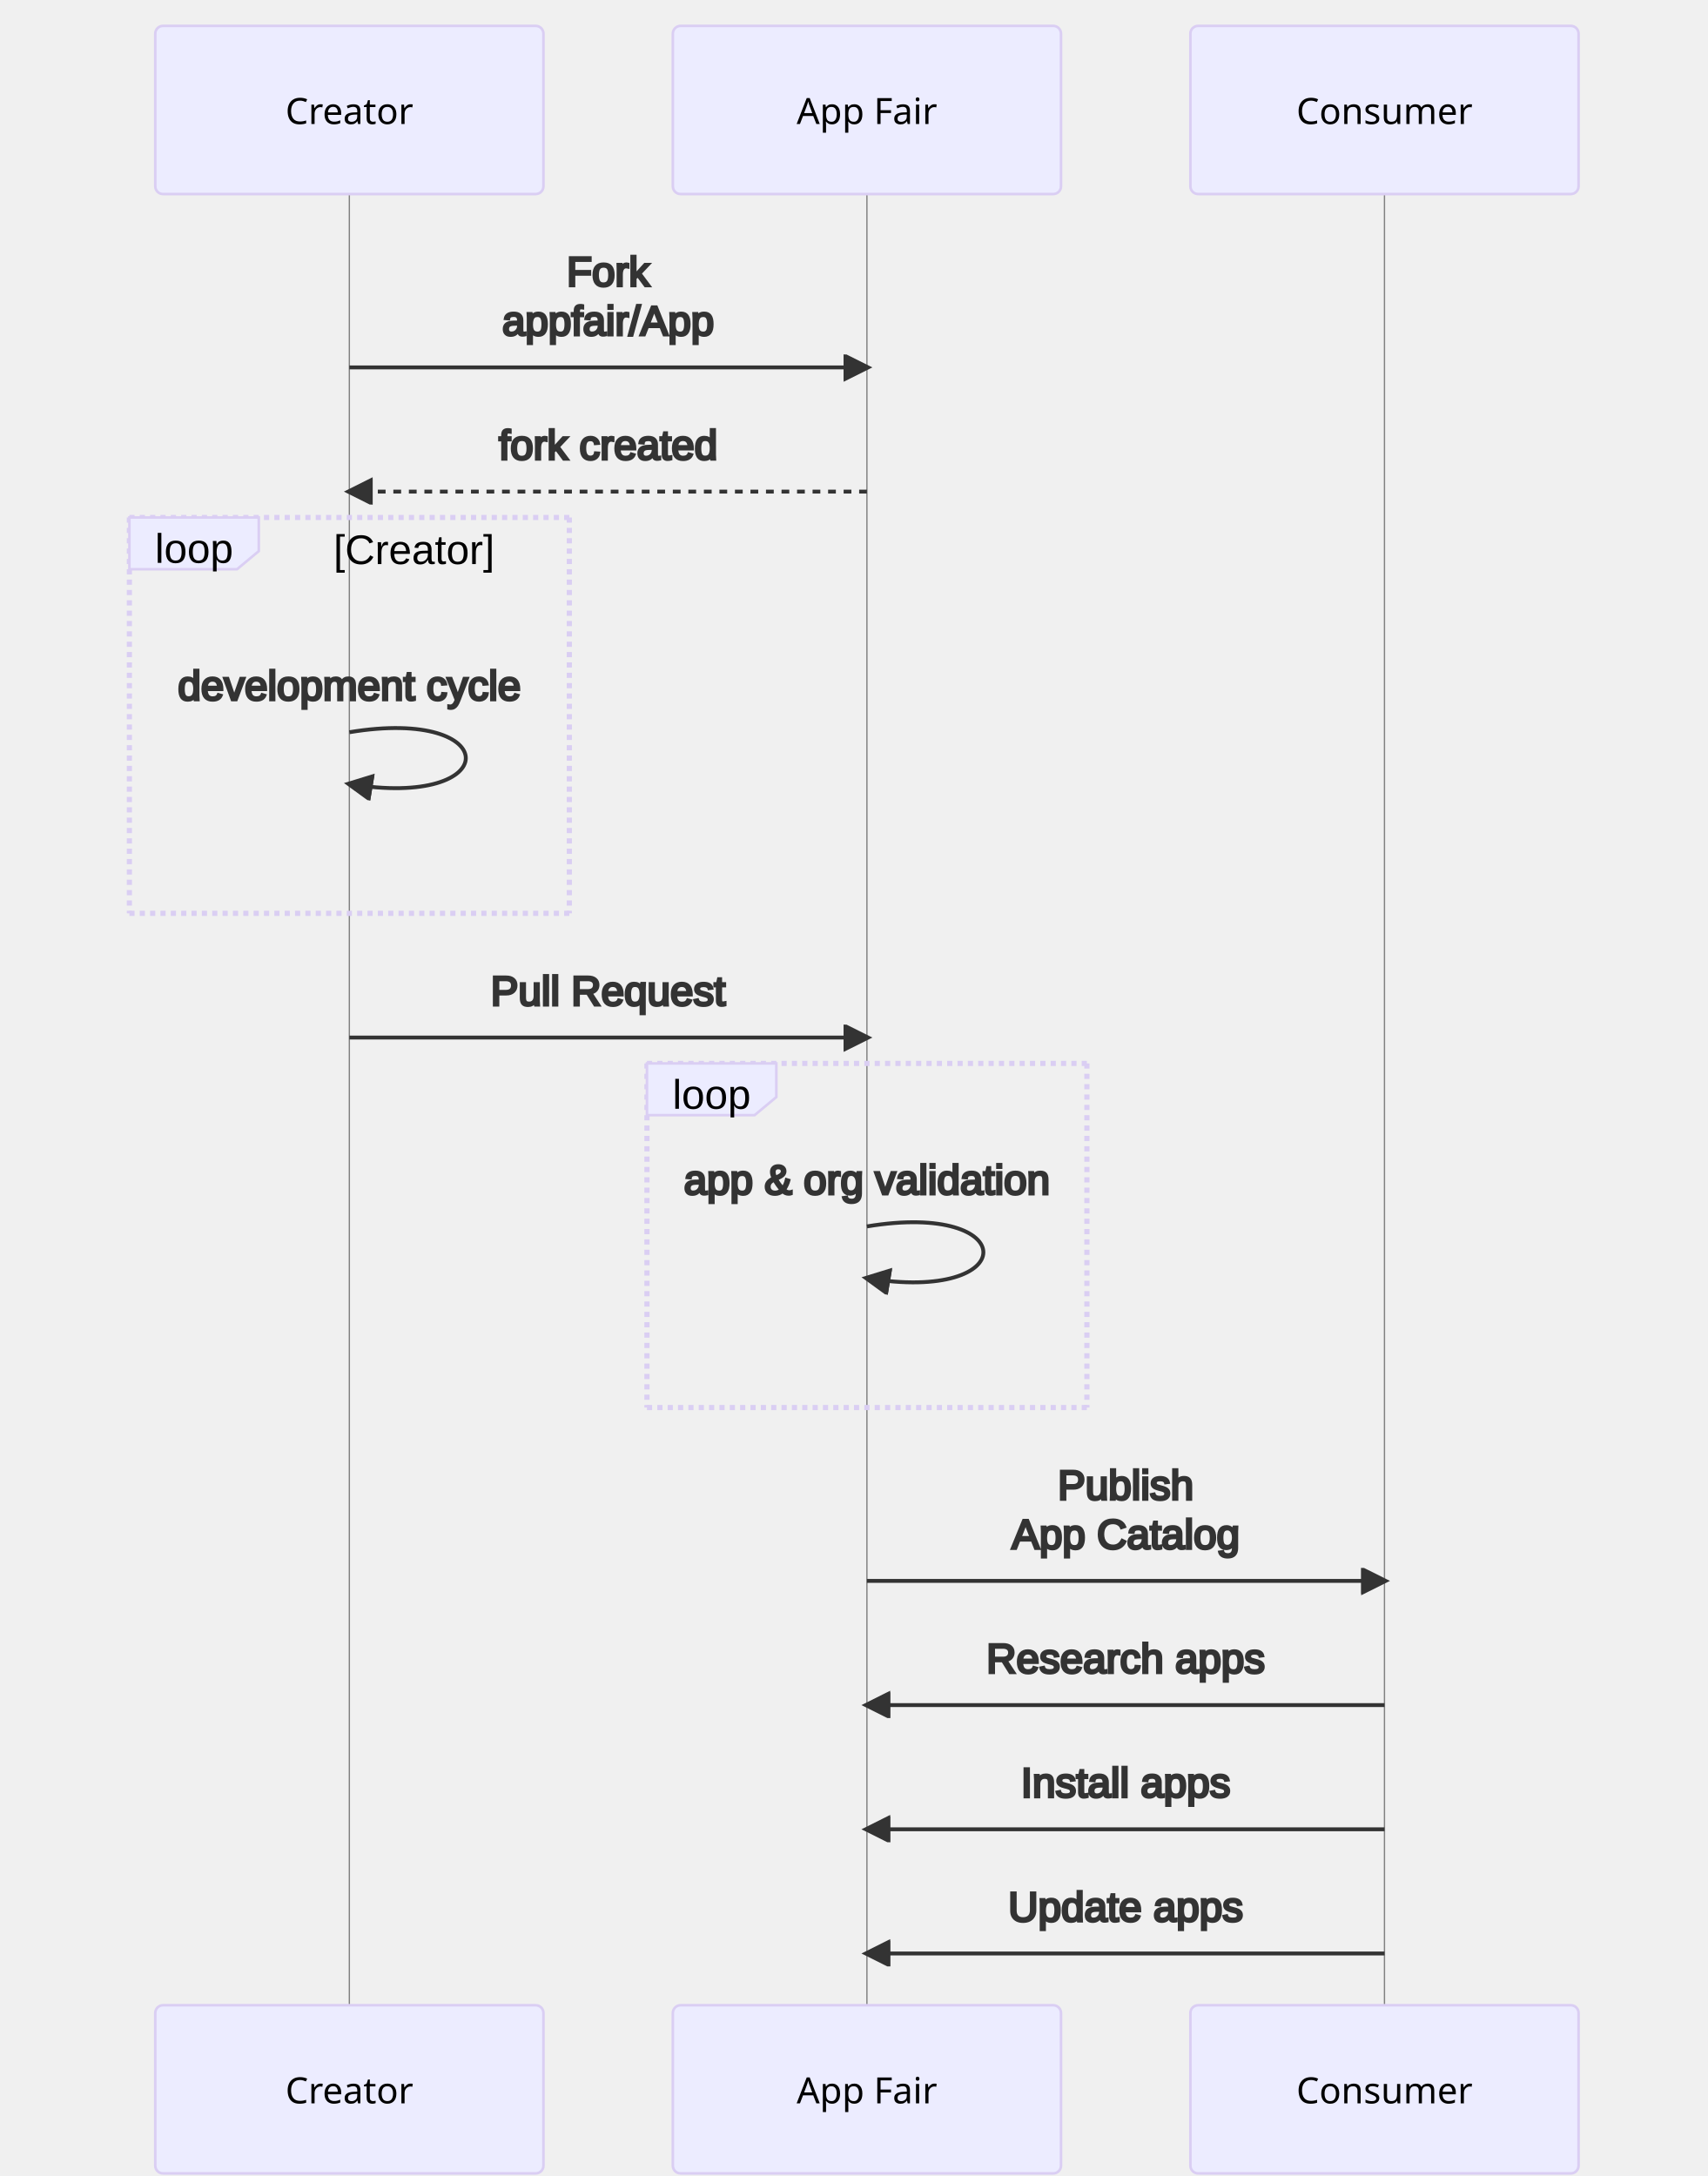
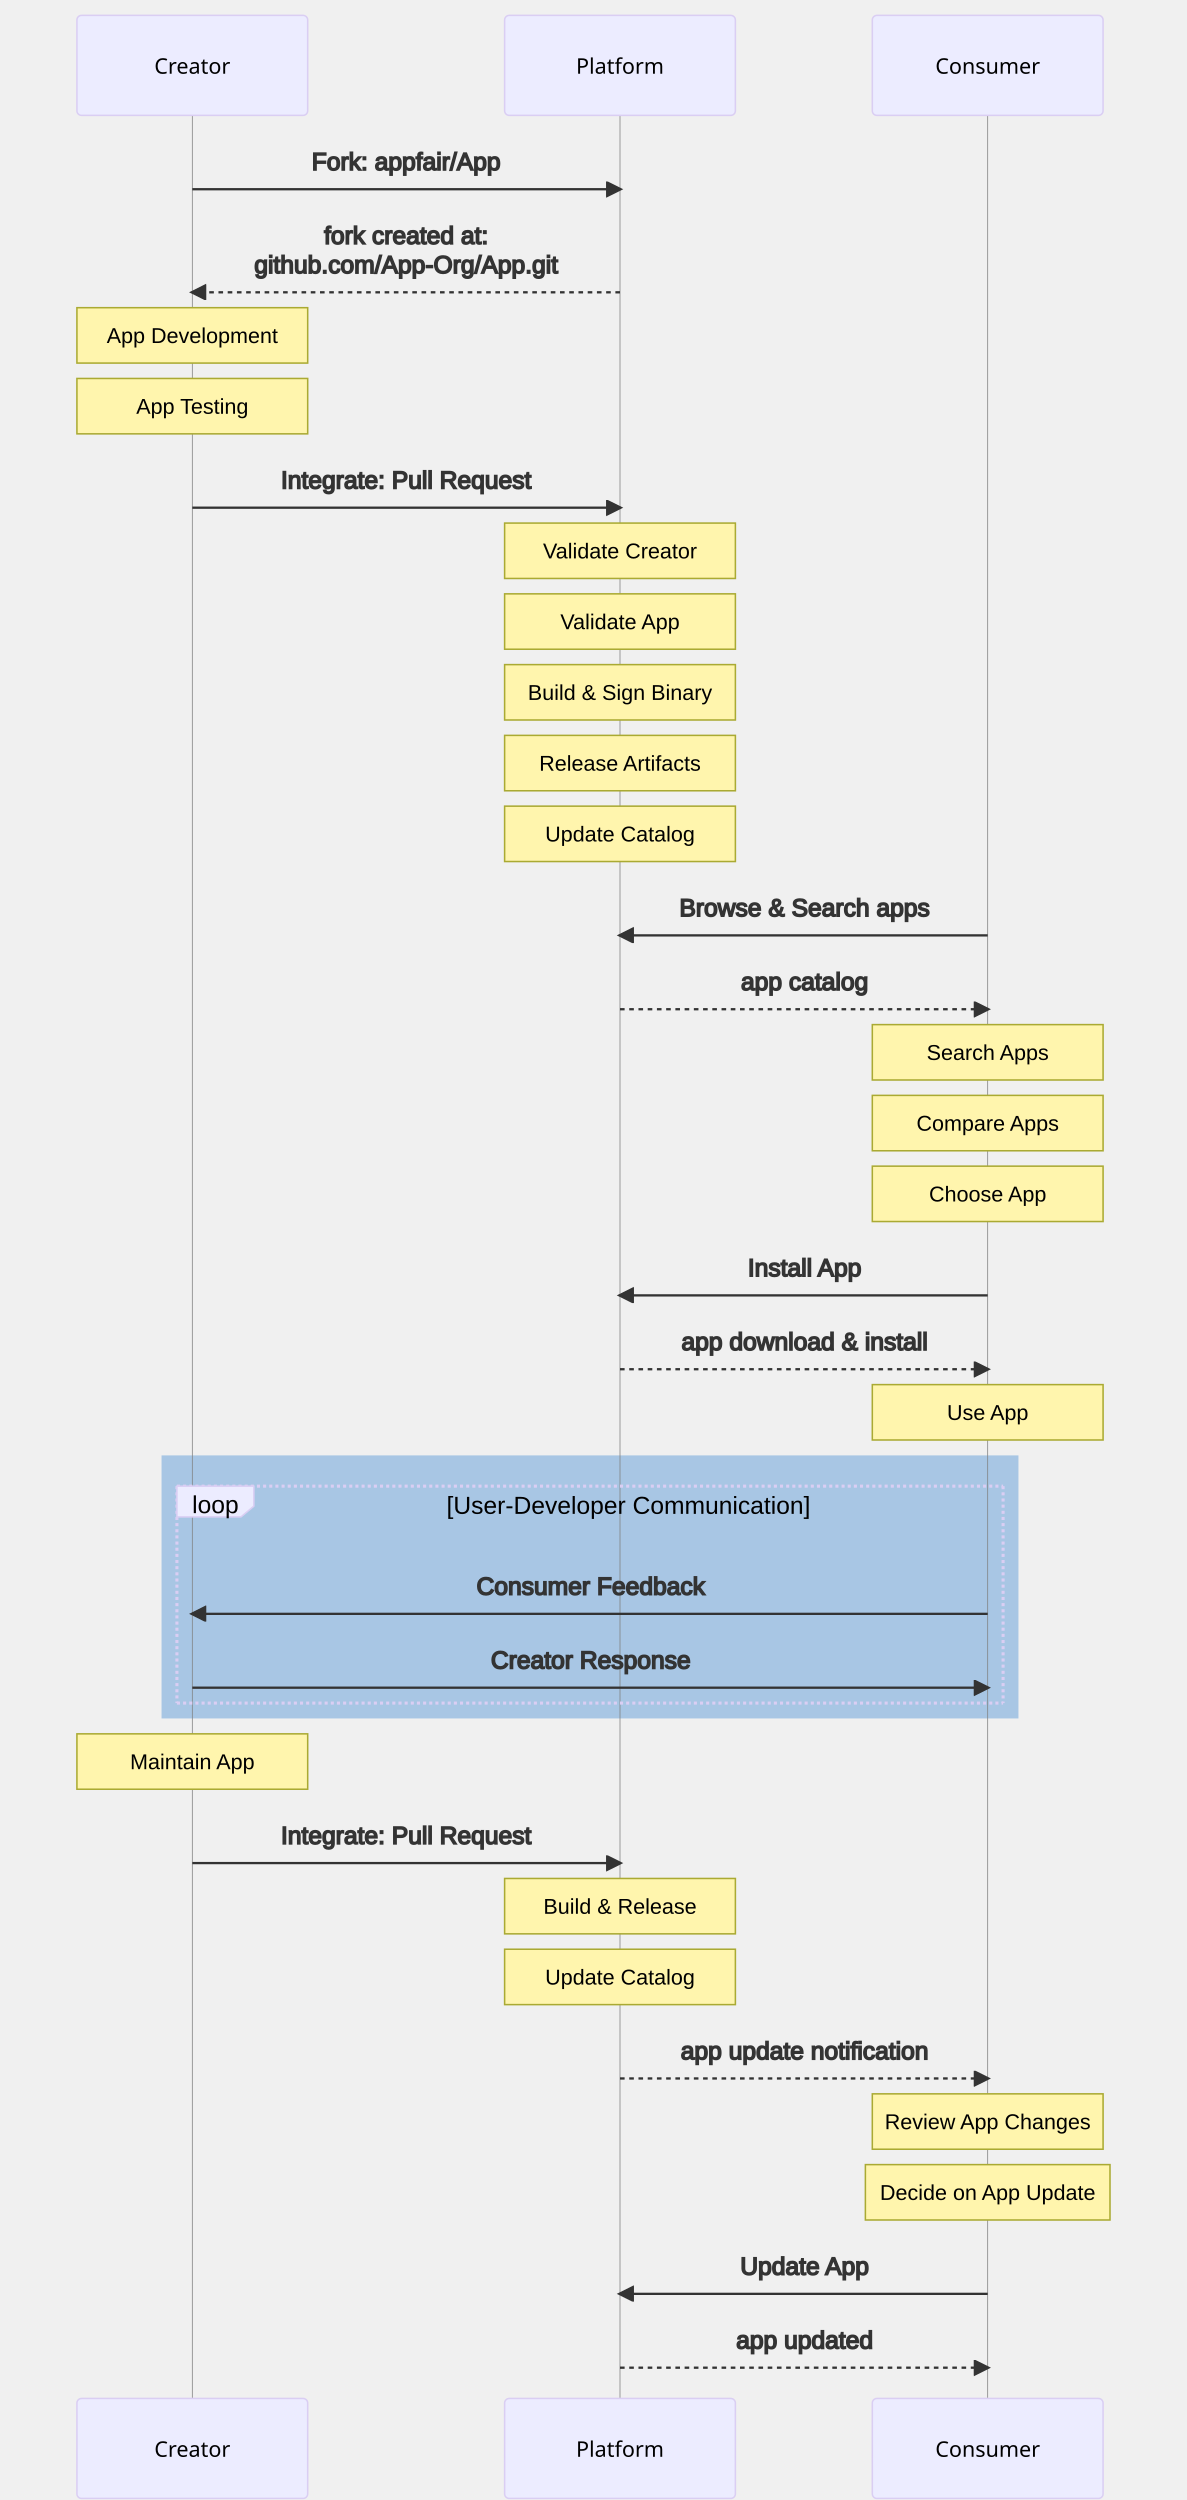
- <svg xmlns="http://www.w3.org/2000/svg" id="mermaid-1628795393086" width="100%" height="841" style="max-width: 660px;" viewBox="-60 -10 660 841">
-   <style>#mermaid-1628795393086{font-family:"trebuchet ms",verdana,arial,sans-serif;font-size:16px;fill:#333;}#mermaid-1628795393086 .error-icon{fill:#552222;}#mermaid-1628795393086 .error-text{fill:#552222;stroke:#552222;}#mermaid-1628795393086 .edge-thickness-normal{stroke-width:2px;}#mermaid-1628795393086 .edge-thickness-thick{stroke-width:3.5px;}#mermaid-1628795393086 .edge-pattern-solid{stroke-dasharray:0;}#mermaid-1628795393086 .edge-pattern-dashed{stroke-dasharray:3;}#mermaid-1628795393086 .edge-pattern-dotted{stroke-dasharray:2;}#mermaid-1628795393086 .marker{fill:#333333;stroke:#333333;}#mermaid-1628795393086 .marker.cross{stroke:#333333;}#mermaid-1628795393086 svg{font-family:"trebuchet ms",verdana,arial,sans-serif;font-size:16px;}#mermaid-1628795393086 .actor{stroke:hsl(259.626,59.777%,87.902%);fill:#ECECFF;}#mermaid-1628795393086 text.actor &gt; tspan{fill:black;stroke:none;}#mermaid-1628795393086 .actor-line{stroke:grey;}#mermaid-1628795393086 .messageLine0{stroke-width:1.5;stroke-dasharray:none;stroke:#333;}#mermaid-1628795393086 .messageLine1{stroke-width:1.5;stroke-dasharray:2,2;stroke:#333;}#mermaid-1628795393086 #arrowhead path{fill:#333;stroke:#333;}#mermaid-1628795393086 .sequenceNumber{fill:white;}#mermaid-1628795393086 #sequencenumber{fill:#333;}#mermaid-1628795393086 #crosshead path{fill:#333;stroke:#333;}#mermaid-1628795393086 .messageText{fill:#333;stroke:#333;}#mermaid-1628795393086 .labelBox{stroke:hsl(259.626,59.777%,87.902%);fill:#ECECFF;}#mermaid-1628795393086 .labelText,#mermaid-1628795393086 .labelText &gt; tspan{fill:black;stroke:none;}#mermaid-1628795393086 .loopText,#mermaid-1628795393086 .loopText &gt; tspan{fill:black;stroke:none;}#mermaid-1628795393086 .loopLine{stroke-width:2px;stroke-dasharray:2,2;stroke:hsl(259.626,59.777%,87.902%);fill:hsl(259.626,59.777%,87.902%);}#mermaid-1628795393086 .note{stroke:#aaaa33;fill:#fff5ad;}#mermaid-1628795393086 .noteText,#mermaid-1628795393086 .noteText &gt; tspan{fill:black;stroke:none;}#mermaid-1628795393086 .activation0{fill:#f4f4f4;stroke:#666;}#mermaid-1628795393086 .activation1{fill:#f4f4f4;stroke:#666;}#mermaid-1628795393086 .activation2{fill:#f4f4f4;stroke:#666;}#mermaid-1628795393086:root{--mermaid-font-family:"trebuchet ms",verdana,arial,sans-serif;}</style>
+ <svg xmlns="http://www.w3.org/2000/svg" id="mermaid-1628796962289" width="100%" height="1625" style="max-width: 771.5px;" viewBox="-50 -10 771.5 1625">
+   <rect x="55" y="936" fill="rgb(0, 100, 200, 0.3)" width="557" height="171" class="rect" />
+   <style>#mermaid-1628796962289{font-family:"trebuchet ms",verdana,arial,sans-serif;font-size:16px;fill:#333;}#mermaid-1628796962289 .error-icon{fill:#552222;}#mermaid-1628796962289 .error-text{fill:#552222;stroke:#552222;}#mermaid-1628796962289 .edge-thickness-normal{stroke-width:2px;}#mermaid-1628796962289 .edge-thickness-thick{stroke-width:3.5px;}#mermaid-1628796962289 .edge-pattern-solid{stroke-dasharray:0;}#mermaid-1628796962289 .edge-pattern-dashed{stroke-dasharray:3;}#mermaid-1628796962289 .edge-pattern-dotted{stroke-dasharray:2;}#mermaid-1628796962289 .marker{fill:#333333;stroke:#333333;}#mermaid-1628796962289 .marker.cross{stroke:#333333;}#mermaid-1628796962289 svg{font-family:"trebuchet ms",verdana,arial,sans-serif;font-size:16px;}#mermaid-1628796962289 .actor{stroke:hsl(259.626,59.777%,87.902%);fill:#ECECFF;}#mermaid-1628796962289 text.actor &gt; tspan{fill:black;stroke:none;}#mermaid-1628796962289 .actor-line{stroke:grey;}#mermaid-1628796962289 .messageLine0{stroke-width:1.5;stroke-dasharray:none;stroke:#333;}#mermaid-1628796962289 .messageLine1{stroke-width:1.5;stroke-dasharray:2,2;stroke:#333;}#mermaid-1628796962289 #arrowhead path{fill:#333;stroke:#333;}#mermaid-1628796962289 .sequenceNumber{fill:white;}#mermaid-1628796962289 #sequencenumber{fill:#333;}#mermaid-1628796962289 #crosshead path{fill:#333;stroke:#333;}#mermaid-1628796962289 .messageText{fill:#333;stroke:#333;}#mermaid-1628796962289 .labelBox{stroke:hsl(259.626,59.777%,87.902%);fill:#ECECFF;}#mermaid-1628796962289 .labelText,#mermaid-1628796962289 .labelText &gt; tspan{fill:black;stroke:none;}#mermaid-1628796962289 .loopText,#mermaid-1628796962289 .loopText &gt; tspan{fill:black;stroke:none;}#mermaid-1628796962289 .loopLine{stroke-width:2px;stroke-dasharray:2,2;stroke:hsl(259.626,59.777%,87.902%);fill:hsl(259.626,59.777%,87.902%);}#mermaid-1628796962289 .note{stroke:#aaaa33;fill:#fff5ad;}#mermaid-1628796962289 .noteText,#mermaid-1628796962289 .noteText &gt; tspan{fill:black;stroke:none;}#mermaid-1628796962289 .activation0{fill:#f4f4f4;stroke:#666;}#mermaid-1628796962289 .activation1{fill:#f4f4f4;stroke:#666;}#mermaid-1628796962289 .activation2{fill:#f4f4f4;stroke:#666;}#mermaid-1628796962289:root{--mermaid-font-family:"trebuchet ms",verdana,arial,sans-serif;}</style>
  <g />
  <g>
-     <line id="actor0" x1="75" y1="5" x2="75" y2="830" class="actor-line" stroke-width="0.5px" stroke="#999" />
+     <line id="actor0" x1="75" y1="5" x2="75" y2="1614" class="actor-line" stroke-width="0.5px" stroke="#999" />
    <rect x="0" y="0" fill="#eaeaea" stroke="#666" width="150" height="65" rx="3" ry="3" class="actor" />
    <text x="75" y="32.5" dominant-baseline="central" alignment-baseline="central" class="actor" style="text-anchor: middle; font-size: 14px; font-weight: 400; font-family: Open-Sans, sans-serif;">
      <tspan x="75" dy="0">Creator</tspan>
    </text>
  </g>
  <g>
-     <line id="actor1" x1="275" y1="5" x2="275" y2="830" class="actor-line" stroke-width="0.5px" stroke="#999" />
-     <rect x="200" y="0" fill="#eaeaea" stroke="#666" width="150" height="65" rx="3" ry="3" class="actor" />
-     <text x="275" y="32.5" dominant-baseline="central" alignment-baseline="central" class="actor" style="text-anchor: middle; font-size: 14px; font-weight: 400; font-family: Open-Sans, sans-serif;">
-       <tspan x="275" dy="0">App Fair</tspan>
+     <line id="actor1" x1="353" y1="5" x2="353" y2="1614" class="actor-line" stroke-width="0.5px" stroke="#999" />
+     <rect x="278" y="0" fill="#eaeaea" stroke="#666" width="150" height="65" rx="3" ry="3" class="actor" />
+     <text x="353" y="32.5" dominant-baseline="central" alignment-baseline="central" class="actor" style="text-anchor: middle; font-size: 14px; font-weight: 400; font-family: Open-Sans, sans-serif;">
+       <tspan x="353" dy="0">Platform</tspan>
    </text>
  </g>
  <g>
-     <line id="actor2" x1="475" y1="5" x2="475" y2="830" class="actor-line" stroke-width="0.5px" stroke="#999" />
-     <rect x="400" y="0" fill="#eaeaea" stroke="#666" width="150" height="65" rx="3" ry="3" class="actor" />
-     <text x="475" y="32.5" dominant-baseline="central" alignment-baseline="central" class="actor" style="text-anchor: middle; font-size: 14px; font-weight: 400; font-family: Open-Sans, sans-serif;">
-       <tspan x="475" dy="0">Consumer</tspan>
+     <line id="actor2" x1="592" y1="5" x2="592" y2="1614" class="actor-line" stroke-width="0.5px" stroke="#999" />
+     <rect x="517" y="0" fill="#eaeaea" stroke="#666" width="150" height="65" rx="3" ry="3" class="actor" />
+     <text x="592" y="32.5" dominant-baseline="central" alignment-baseline="central" class="actor" style="text-anchor: middle; font-size: 14px; font-weight: 400; font-family: Open-Sans, sans-serif;">
+       <tspan x="592" dy="0">Consumer</tspan>
    </text>
  </g>
  <defs>
    <marker id="arrowhead" refX="9" refY="5" markerUnits="userSpaceOnUse" markerWidth="12" markerHeight="12" orient="auto">
      <path d="M 0 0 L 10 5 L 0 10 z" />
    </marker>
  </defs>
  <defs>
    <marker id="crosshead" markerWidth="15" markerHeight="8" orient="auto" refX="16" refY="4">
      <path fill="black" stroke="#000000" stroke-width="1px" d="M 9,2 V 6 L16,4 Z" style="stroke-dasharray: 0, 0;" />
      <path fill="none" stroke="#000000" stroke-width="1px" d="M 0,1 L 6,7 M 6,1 L 0,7" style="stroke-dasharray: 0, 0;" />
    </marker>
  </defs>
  <defs>
    <marker id="filled-head" refX="18" refY="7" markerWidth="20" markerHeight="28" orient="auto">
      <path d="M 18,7 L9,13 L14,7 L9,1 Z" />
    </marker>
  </defs>
  <defs>
    <marker id="sequencenumber" refX="15" refY="15" markerWidth="60" markerHeight="40" orient="auto">
      <circle cx="15" cy="15" r="6" />
    </marker>
  </defs>
-   <text x="175" y="80" text-anchor="middle" dominant-baseline="middle" alignment-baseline="middle" class="messageText" dy="1em" style="font-family: &quot;trebuchet ms&quot;, verdana, arial, sans-serif; font-size: 16px; font-weight: 400;">Fork</text>
-   <text x="175" y="99" text-anchor="middle" dominant-baseline="middle" alignment-baseline="middle" class="messageText" dy="1em" style="font-family: &quot;trebuchet ms&quot;, verdana, arial, sans-serif; font-size: 16px; font-weight: 400;">appfair/App</text>
-   <line x1="75" y1="132" x2="275" y2="132" class="messageLine0" stroke-width="2" stroke="none" marker-end="url(#arrowhead)" style="fill: none;" />
-   <text x="175" y="147" text-anchor="middle" dominant-baseline="middle" alignment-baseline="middle" class="messageText" dy="1em" style="font-family: &quot;trebuchet ms&quot;, verdana, arial, sans-serif; font-size: 16px; font-weight: 400;">fork created</text>
-   <line x1="275" y1="180" x2="75" y2="180" class="messageLine1" stroke-width="2" stroke="none" marker-end="url(#arrowhead)" style="stroke-dasharray: 3, 3; fill: none;" />
-   <text x="75" y="240" text-anchor="middle" dominant-baseline="middle" alignment-baseline="middle" class="messageText" dy="1em" style="font-family: &quot;trebuchet ms&quot;, verdana, arial, sans-serif; font-size: 16px; font-weight: 400;">development cycle</text>
-   <path d="M 75,273 C 135,263 135,303 75,293" class="messageLine0" stroke-width="2" stroke="none" marker-end="url(#arrowhead)" style="fill: none;" />
+   <text x="214" y="80" text-anchor="middle" dominant-baseline="middle" alignment-baseline="middle" class="messageText" dy="1em" style="font-family: &quot;trebuchet ms&quot;, verdana, arial, sans-serif; font-size: 16px; font-weight: 400;">Fork: appfair/App</text>
+   <line x1="75" y1="113" x2="353" y2="113" class="messageLine0" stroke-width="2" stroke="none" marker-end="url(#arrowhead)" style="fill: none;" />
+   <text x="214" y="128" text-anchor="middle" dominant-baseline="middle" alignment-baseline="middle" class="messageText" dy="1em" style="font-family: &quot;trebuchet ms&quot;, verdana, arial, sans-serif; font-size: 16px; font-weight: 400;">fork created at:</text>
+   <text x="214" y="147" text-anchor="middle" dominant-baseline="middle" alignment-baseline="middle" class="messageText" dy="1em" style="font-family: &quot;trebuchet ms&quot;, verdana, arial, sans-serif; font-size: 16px; font-weight: 400;">github.com/App-Org/App.git</text>
+   <line x1="353" y1="180" x2="75" y2="180" class="messageLine1" stroke-width="2" stroke="none" marker-end="url(#arrowhead)" style="stroke-dasharray: 3, 3; fill: none;" />
  <g>
-     <line x1="-10" y1="190" x2="160" y2="190" class="loopLine" />
-     <line x1="160" y1="190" x2="160" y2="343" class="loopLine" />
-     <line x1="-10" y1="343" x2="160" y2="343" class="loopLine" />
-     <line x1="-10" y1="190" x2="-10" y2="343" class="loopLine" />
-     <polygon points="-10,190 40,190 40,203 31.6,210 -10,210" class="labelBox" />
-     <text x="15" y="203" text-anchor="middle" dominant-baseline="middle" alignment-baseline="middle" class="labelText" style="font-family: &quot;trebuchet ms&quot;, verdana, arial, sans-serif; font-size: 16px; font-weight: 400;">loop</text>
-     <text x="100" y="208" text-anchor="middle" class="loopText" style="font-family: &quot;trebuchet ms&quot;, verdana, arial, sans-serif; font-size: 16px; font-weight: 400;">
-       <tspan x="100">[Creator]</tspan>
+     <rect x="0" y="190" fill="#EDF2AE" stroke="#666" width="150" height="36" rx="0" ry="0" class="note" />
+     <text x="75" y="195" text-anchor="middle" dominant-baseline="middle" alignment-baseline="middle" class="noteText" dy="1em" style="font-family: &quot;trebuchet ms&quot;, verdana, arial, sans-serif; font-size: 14px; font-weight: 400;">
+       <tspan x="75">App Development</tspan>
    </text>
  </g>
-   <text x="175" y="358" text-anchor="middle" dominant-baseline="middle" alignment-baseline="middle" class="messageText" dy="1em" style="font-family: &quot;trebuchet ms&quot;, verdana, arial, sans-serif; font-size: 16px; font-weight: 400;">Pull Request</text>
-   <line x1="75" y1="391" x2="275" y2="391" class="messageLine0" stroke-width="2" stroke="none" marker-end="url(#arrowhead)" style="fill: none;" />
-   <text x="275" y="431" text-anchor="middle" dominant-baseline="middle" alignment-baseline="middle" class="messageText" dy="1em" style="font-family: &quot;trebuchet ms&quot;, verdana, arial, sans-serif; font-size: 16px; font-weight: 400;">app &amp; org validation</text>
-   <path d="M 275,464 C 335,454 335,494 275,484" class="messageLine0" stroke-width="2" stroke="none" marker-end="url(#arrowhead)" style="fill: none;" />
  <g>
-     <line x1="190" y1="401" x2="360" y2="401" class="loopLine" />
-     <line x1="360" y1="401" x2="360" y2="534" class="loopLine" />
-     <line x1="190" y1="534" x2="360" y2="534" class="loopLine" />
-     <line x1="190" y1="401" x2="190" y2="534" class="loopLine" />
-     <polygon points="190,401 240,401 240,414 231.6,421 190,421" class="labelBox" />
-     <text x="215" y="414" text-anchor="middle" dominant-baseline="middle" alignment-baseline="middle" class="labelText" style="font-family: &quot;trebuchet ms&quot;, verdana, arial, sans-serif; font-size: 16px; font-weight: 400;">loop</text>
-     <text x="300" y="419" text-anchor="middle" class="loopText" style="font-family: &quot;trebuchet ms&quot;, verdana, arial, sans-serif; font-size: 16px; font-weight: 400;">
-       <tspan x="300" />
+     <rect x="0" y="236" fill="#EDF2AE" stroke="#666" width="150" height="36" rx="0" ry="0" class="note" />
+     <text x="75" y="241" text-anchor="middle" dominant-baseline="middle" alignment-baseline="middle" class="noteText" dy="1em" style="font-family: &quot;trebuchet ms&quot;, verdana, arial, sans-serif; font-size: 14px; font-weight: 400;">
+       <tspan x="75">App Testing</tspan>
    </text>
  </g>
-   <text x="375" y="549" text-anchor="middle" dominant-baseline="middle" alignment-baseline="middle" class="messageText" dy="1em" style="font-family: &quot;trebuchet ms&quot;, verdana, arial, sans-serif; font-size: 16px; font-weight: 400;">Publish</text>
-   <text x="375" y="568" text-anchor="middle" dominant-baseline="middle" alignment-baseline="middle" class="messageText" dy="1em" style="font-family: &quot;trebuchet ms&quot;, verdana, arial, sans-serif; font-size: 16px; font-weight: 400;">App Catalog</text>
-   <line x1="275" y1="601" x2="475" y2="601" class="messageLine0" stroke-width="2" stroke="none" marker-end="url(#arrowhead)" style="fill: none;" />
-   <text x="375" y="616" text-anchor="middle" dominant-baseline="middle" alignment-baseline="middle" class="messageText" dy="1em" style="font-family: &quot;trebuchet ms&quot;, verdana, arial, sans-serif; font-size: 16px; font-weight: 400;">Research apps</text>
-   <line x1="475" y1="649" x2="275" y2="649" class="messageLine0" stroke-width="2" stroke="none" marker-end="url(#arrowhead)" style="fill: none;" />
-   <text x="375" y="664" text-anchor="middle" dominant-baseline="middle" alignment-baseline="middle" class="messageText" dy="1em" style="font-family: &quot;trebuchet ms&quot;, verdana, arial, sans-serif; font-size: 16px; font-weight: 400;">Install apps</text>
-   <line x1="475" y1="697" x2="275" y2="697" class="messageLine0" stroke-width="2" stroke="none" marker-end="url(#arrowhead)" style="fill: none;" />
-   <text x="375" y="712" text-anchor="middle" dominant-baseline="middle" alignment-baseline="middle" class="messageText" dy="1em" style="font-family: &quot;trebuchet ms&quot;, verdana, arial, sans-serif; font-size: 16px; font-weight: 400;">Update apps</text>
-   <line x1="475" y1="745" x2="275" y2="745" class="messageLine0" stroke-width="2" stroke="none" marker-end="url(#arrowhead)" style="fill: none;" />
+   <text x="214" y="287" text-anchor="middle" dominant-baseline="middle" alignment-baseline="middle" class="messageText" dy="1em" style="font-family: &quot;trebuchet ms&quot;, verdana, arial, sans-serif; font-size: 16px; font-weight: 400;">Integrate: Pull Request</text>
+   <line x1="75" y1="320" x2="353" y2="320" class="messageLine0" stroke-width="2" stroke="none" marker-end="url(#arrowhead)" style="fill: none;" />
  <g>
-     <rect x="0" y="765" fill="#eaeaea" stroke="#666" width="150" height="65" rx="3" ry="3" class="actor" />
-     <text x="75" y="797.5" dominant-baseline="central" alignment-baseline="central" class="actor" style="text-anchor: middle; font-size: 14px; font-weight: 400; font-family: Open-Sans, sans-serif;">
+     <rect x="278" y="330" fill="#EDF2AE" stroke="#666" width="150" height="36" rx="0" ry="0" class="note" />
+     <text x="353" y="335" text-anchor="middle" dominant-baseline="middle" alignment-baseline="middle" class="noteText" dy="1em" style="font-family: &quot;trebuchet ms&quot;, verdana, arial, sans-serif; font-size: 14px; font-weight: 400;">
+       <tspan x="353">Validate Creator</tspan>
+     </text>
+   </g>
+   <g>
+     <rect x="278" y="376" fill="#EDF2AE" stroke="#666" width="150" height="36" rx="0" ry="0" class="note" />
+     <text x="353" y="381" text-anchor="middle" dominant-baseline="middle" alignment-baseline="middle" class="noteText" dy="1em" style="font-family: &quot;trebuchet ms&quot;, verdana, arial, sans-serif; font-size: 14px; font-weight: 400;">
+       <tspan x="353">Validate App</tspan>
+     </text>
+   </g>
+   <g>
+     <rect x="278" y="422" fill="#EDF2AE" stroke="#666" width="150" height="36" rx="0" ry="0" class="note" />
+     <text x="353" y="427" text-anchor="middle" dominant-baseline="middle" alignment-baseline="middle" class="noteText" dy="1em" style="font-family: &quot;trebuchet ms&quot;, verdana, arial, sans-serif; font-size: 14px; font-weight: 400;">
+       <tspan x="353">Build &amp; Sign Binary</tspan>
+     </text>
+   </g>
+   <g>
+     <rect x="278" y="468" fill="#EDF2AE" stroke="#666" width="150" height="36" rx="0" ry="0" class="note" />
+     <text x="353" y="473" text-anchor="middle" dominant-baseline="middle" alignment-baseline="middle" class="noteText" dy="1em" style="font-family: &quot;trebuchet ms&quot;, verdana, arial, sans-serif; font-size: 14px; font-weight: 400;">
+       <tspan x="353">Release Artifacts</tspan>
+     </text>
+   </g>
+   <g>
+     <rect x="278" y="514" fill="#EDF2AE" stroke="#666" width="150" height="36" rx="0" ry="0" class="note" />
+     <text x="353" y="519" text-anchor="middle" dominant-baseline="middle" alignment-baseline="middle" class="noteText" dy="1em" style="font-family: &quot;trebuchet ms&quot;, verdana, arial, sans-serif; font-size: 14px; font-weight: 400;">
+       <tspan x="353">Update Catalog</tspan>
+     </text>
+   </g>
+   <text x="473" y="565" text-anchor="middle" dominant-baseline="middle" alignment-baseline="middle" class="messageText" dy="1em" style="font-family: &quot;trebuchet ms&quot;, verdana, arial, sans-serif; font-size: 16px; font-weight: 400;">Browse &amp; Search apps</text>
+   <line x1="592" y1="598" x2="353" y2="598" class="messageLine0" stroke-width="2" stroke="none" marker-end="url(#arrowhead)" style="fill: none;" />
+   <text x="473" y="613" text-anchor="middle" dominant-baseline="middle" alignment-baseline="middle" class="messageText" dy="1em" style="font-family: &quot;trebuchet ms&quot;, verdana, arial, sans-serif; font-size: 16px; font-weight: 400;">app catalog</text>
+   <line x1="353" y1="646" x2="592" y2="646" class="messageLine1" stroke-width="2" stroke="none" marker-end="url(#arrowhead)" style="stroke-dasharray: 3, 3; fill: none;" />
+   <g>
+     <rect x="517" y="656" fill="#EDF2AE" stroke="#666" width="150" height="36" rx="0" ry="0" class="note" />
+     <text x="592" y="661" text-anchor="middle" dominant-baseline="middle" alignment-baseline="middle" class="noteText" dy="1em" style="font-family: &quot;trebuchet ms&quot;, verdana, arial, sans-serif; font-size: 14px; font-weight: 400;">
+       <tspan x="592">Search Apps</tspan>
+     </text>
+   </g>
+   <g>
+     <rect x="517" y="702" fill="#EDF2AE" stroke="#666" width="150" height="36" rx="0" ry="0" class="note" />
+     <text x="592" y="707" text-anchor="middle" dominant-baseline="middle" alignment-baseline="middle" class="noteText" dy="1em" style="font-family: &quot;trebuchet ms&quot;, verdana, arial, sans-serif; font-size: 14px; font-weight: 400;">
+       <tspan x="592">Compare Apps</tspan>
+     </text>
+   </g>
+   <g>
+     <rect x="517" y="748" fill="#EDF2AE" stroke="#666" width="150" height="36" rx="0" ry="0" class="note" />
+     <text x="592" y="753" text-anchor="middle" dominant-baseline="middle" alignment-baseline="middle" class="noteText" dy="1em" style="font-family: &quot;trebuchet ms&quot;, verdana, arial, sans-serif; font-size: 14px; font-weight: 400;">
+       <tspan x="592">Choose App</tspan>
+     </text>
+   </g>
+   <text x="473" y="799" text-anchor="middle" dominant-baseline="middle" alignment-baseline="middle" class="messageText" dy="1em" style="font-family: &quot;trebuchet ms&quot;, verdana, arial, sans-serif; font-size: 16px; font-weight: 400;">Install App</text>
+   <line x1="592" y1="832" x2="353" y2="832" class="messageLine0" stroke-width="2" stroke="none" marker-end="url(#arrowhead)" style="fill: none;" />
+   <text x="473" y="847" text-anchor="middle" dominant-baseline="middle" alignment-baseline="middle" class="messageText" dy="1em" style="font-family: &quot;trebuchet ms&quot;, verdana, arial, sans-serif; font-size: 16px; font-weight: 400;">app download &amp; install</text>
+   <line x1="353" y1="880" x2="592" y2="880" class="messageLine1" stroke-width="2" stroke="none" marker-end="url(#arrowhead)" style="stroke-dasharray: 3, 3; fill: none;" />
+   <g>
+     <rect x="517" y="890" fill="#EDF2AE" stroke="#666" width="150" height="36" rx="0" ry="0" class="note" />
+     <text x="592" y="895" text-anchor="middle" dominant-baseline="middle" alignment-baseline="middle" class="noteText" dy="1em" style="font-family: &quot;trebuchet ms&quot;, verdana, arial, sans-serif; font-size: 14px; font-weight: 400;">
+       <tspan x="592">Use App</tspan>
+     </text>
+   </g>
+   <text x="334" y="1006" text-anchor="middle" dominant-baseline="middle" alignment-baseline="middle" class="messageText" dy="1em" style="font-family: &quot;trebuchet ms&quot;, verdana, arial, sans-serif; font-size: 16px; font-weight: 400;">Consumer Feedback</text>
+   <line x1="592" y1="1039" x2="75" y2="1039" class="messageLine0" stroke-width="2" stroke="none" marker-end="url(#arrowhead)" style="fill: none;" />
+   <text x="334" y="1054" text-anchor="middle" dominant-baseline="middle" alignment-baseline="middle" class="messageText" dy="1em" style="font-family: &quot;trebuchet ms&quot;, verdana, arial, sans-serif; font-size: 16px; font-weight: 400;">Creator Response</text>
+   <line x1="75" y1="1087" x2="592" y2="1087" class="messageLine0" stroke-width="2" stroke="none" marker-end="url(#arrowhead)" style="fill: none;" />
+   <g>
+     <line x1="65" y1="956" x2="602" y2="956" class="loopLine" />
+     <line x1="602" y1="956" x2="602" y2="1097" class="loopLine" />
+     <line x1="65" y1="1097" x2="602" y2="1097" class="loopLine" />
+     <line x1="65" y1="956" x2="65" y2="1097" class="loopLine" />
+     <polygon points="65,956 115,956 115,969 106.6,976 65,976" class="labelBox" />
+     <text x="90" y="969" text-anchor="middle" dominant-baseline="middle" alignment-baseline="middle" class="labelText" style="font-family: &quot;trebuchet ms&quot;, verdana, arial, sans-serif; font-size: 16px; font-weight: 400;">loop</text>
+     <text x="358.5" y="974" text-anchor="middle" class="loopText" style="font-family: &quot;trebuchet ms&quot;, verdana, arial, sans-serif; font-size: 16px; font-weight: 400;">
+       <tspan x="358.5">[User-Developer Communication]</tspan>
+     </text>
+   </g>
+   <g>
+     <rect x="0" y="1117" fill="#EDF2AE" stroke="#666" width="150" height="36" rx="0" ry="0" class="note" />
+     <text x="75" y="1122" text-anchor="middle" dominant-baseline="middle" alignment-baseline="middle" class="noteText" dy="1em" style="font-family: &quot;trebuchet ms&quot;, verdana, arial, sans-serif; font-size: 14px; font-weight: 400;">
+       <tspan x="75">Maintain App</tspan>
+     </text>
+   </g>
+   <text x="214" y="1168" text-anchor="middle" dominant-baseline="middle" alignment-baseline="middle" class="messageText" dy="1em" style="font-family: &quot;trebuchet ms&quot;, verdana, arial, sans-serif; font-size: 16px; font-weight: 400;">Integrate: Pull Request</text>
+   <line x1="75" y1="1201" x2="353" y2="1201" class="messageLine0" stroke-width="2" stroke="none" marker-end="url(#arrowhead)" style="fill: none;" />
+   <g>
+     <rect x="278" y="1211" fill="#EDF2AE" stroke="#666" width="150" height="36" rx="0" ry="0" class="note" />
+     <text x="353" y="1216" text-anchor="middle" dominant-baseline="middle" alignment-baseline="middle" class="noteText" dy="1em" style="font-family: &quot;trebuchet ms&quot;, verdana, arial, sans-serif; font-size: 14px; font-weight: 400;">
+       <tspan x="353">Build &amp; Release</tspan>
+     </text>
+   </g>
+   <g>
+     <rect x="278" y="1257" fill="#EDF2AE" stroke="#666" width="150" height="36" rx="0" ry="0" class="note" />
+     <text x="353" y="1262" text-anchor="middle" dominant-baseline="middle" alignment-baseline="middle" class="noteText" dy="1em" style="font-family: &quot;trebuchet ms&quot;, verdana, arial, sans-serif; font-size: 14px; font-weight: 400;">
+       <tspan x="353">Update Catalog</tspan>
+     </text>
+   </g>
+   <text x="473" y="1308" text-anchor="middle" dominant-baseline="middle" alignment-baseline="middle" class="messageText" dy="1em" style="font-family: &quot;trebuchet ms&quot;, verdana, arial, sans-serif; font-size: 16px; font-weight: 400;">app update notification</text>
+   <line x1="353" y1="1341" x2="592" y2="1341" class="messageLine1" stroke-width="2" stroke="none" marker-end="url(#arrowhead)" style="stroke-dasharray: 3, 3; fill: none;" />
+   <g>
+     <rect x="517" y="1351" fill="#EDF2AE" stroke="#666" width="150" height="36" rx="0" ry="0" class="note" />
+     <text x="592" y="1356" text-anchor="middle" dominant-baseline="middle" alignment-baseline="middle" class="noteText" dy="1em" style="font-family: &quot;trebuchet ms&quot;, verdana, arial, sans-serif; font-size: 14px; font-weight: 400;">
+       <tspan x="592">Review App Changes</tspan>
+     </text>
+   </g>
+   <g>
+     <rect x="512.5" y="1397" fill="#EDF2AE" stroke="#666" width="159" height="36" rx="0" ry="0" class="note" />
+     <text x="592" y="1402" text-anchor="middle" dominant-baseline="middle" alignment-baseline="middle" class="noteText" dy="1em" style="font-family: &quot;trebuchet ms&quot;, verdana, arial, sans-serif; font-size: 14px; font-weight: 400;">
+       <tspan x="592">Decide on App Update</tspan>
+     </text>
+   </g>
+   <text x="473" y="1448" text-anchor="middle" dominant-baseline="middle" alignment-baseline="middle" class="messageText" dy="1em" style="font-family: &quot;trebuchet ms&quot;, verdana, arial, sans-serif; font-size: 16px; font-weight: 400;">Update App</text>
+   <line x1="592" y1="1481" x2="353" y2="1481" class="messageLine0" stroke-width="2" stroke="none" marker-end="url(#arrowhead)" style="fill: none;" />
+   <text x="473" y="1496" text-anchor="middle" dominant-baseline="middle" alignment-baseline="middle" class="messageText" dy="1em" style="font-family: &quot;trebuchet ms&quot;, verdana, arial, sans-serif; font-size: 16px; font-weight: 400;">app updated</text>
+   <line x1="353" y1="1529" x2="592" y2="1529" class="messageLine1" stroke-width="2" stroke="none" marker-end="url(#arrowhead)" style="stroke-dasharray: 3, 3; fill: none;" />
+   <g>
+     <rect x="0" y="1549" fill="#eaeaea" stroke="#666" width="150" height="65" rx="3" ry="3" class="actor" />
+     <text x="75" y="1581.5" dominant-baseline="central" alignment-baseline="central" class="actor" style="text-anchor: middle; font-size: 14px; font-weight: 400; font-family: Open-Sans, sans-serif;">
      <tspan x="75" dy="0">Creator</tspan>
    </text>
  </g>
  <g>
-     <rect x="200" y="765" fill="#eaeaea" stroke="#666" width="150" height="65" rx="3" ry="3" class="actor" />
-     <text x="275" y="797.5" dominant-baseline="central" alignment-baseline="central" class="actor" style="text-anchor: middle; font-size: 14px; font-weight: 400; font-family: Open-Sans, sans-serif;">
-       <tspan x="275" dy="0">App Fair</tspan>
+     <rect x="278" y="1549" fill="#eaeaea" stroke="#666" width="150" height="65" rx="3" ry="3" class="actor" />
+     <text x="353" y="1581.5" dominant-baseline="central" alignment-baseline="central" class="actor" style="text-anchor: middle; font-size: 14px; font-weight: 400; font-family: Open-Sans, sans-serif;">
+       <tspan x="353" dy="0">Platform</tspan>
    </text>
  </g>
  <g>
-     <rect x="400" y="765" fill="#eaeaea" stroke="#666" width="150" height="65" rx="3" ry="3" class="actor" />
-     <text x="475" y="797.5" dominant-baseline="central" alignment-baseline="central" class="actor" style="text-anchor: middle; font-size: 14px; font-weight: 400; font-family: Open-Sans, sans-serif;">
-       <tspan x="475" dy="0">Consumer</tspan>
+     <rect x="517" y="1549" fill="#eaeaea" stroke="#666" width="150" height="65" rx="3" ry="3" class="actor" />
+     <text x="592" y="1581.5" dominant-baseline="central" alignment-baseline="central" class="actor" style="text-anchor: middle; font-size: 14px; font-weight: 400; font-family: Open-Sans, sans-serif;">
+       <tspan x="592" dy="0">Consumer</tspan>
    </text>
  </g>
</svg>
